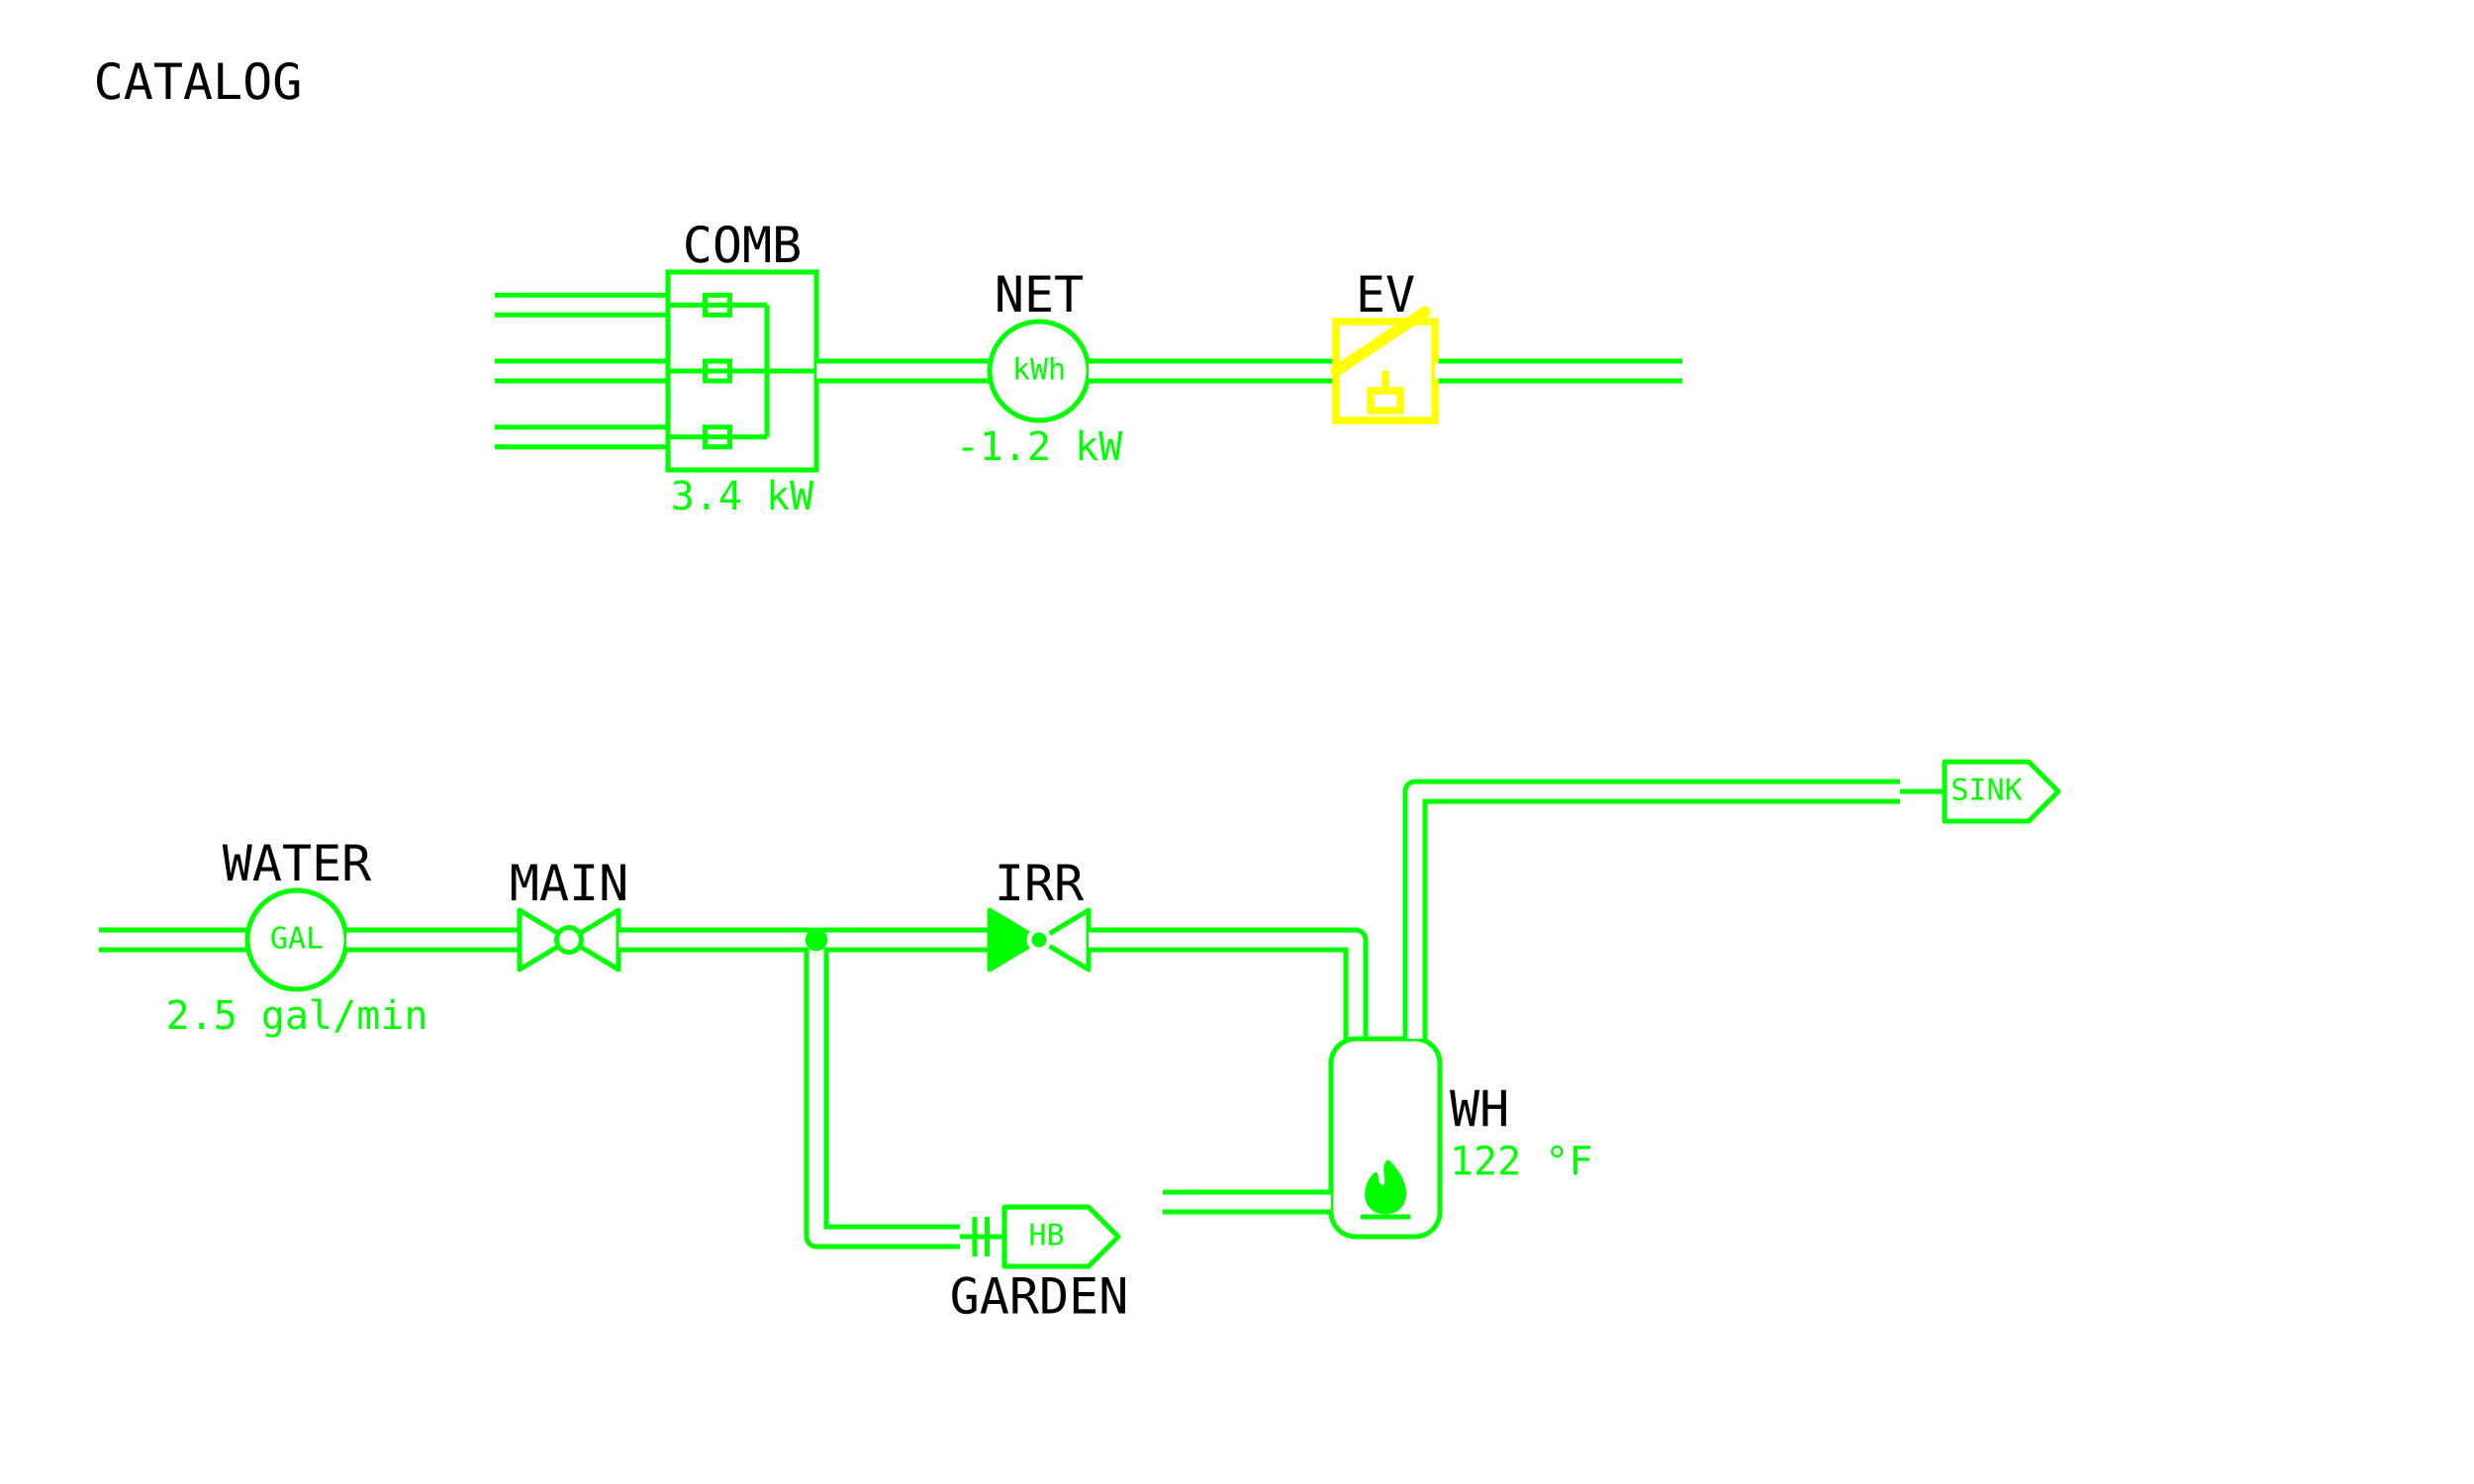
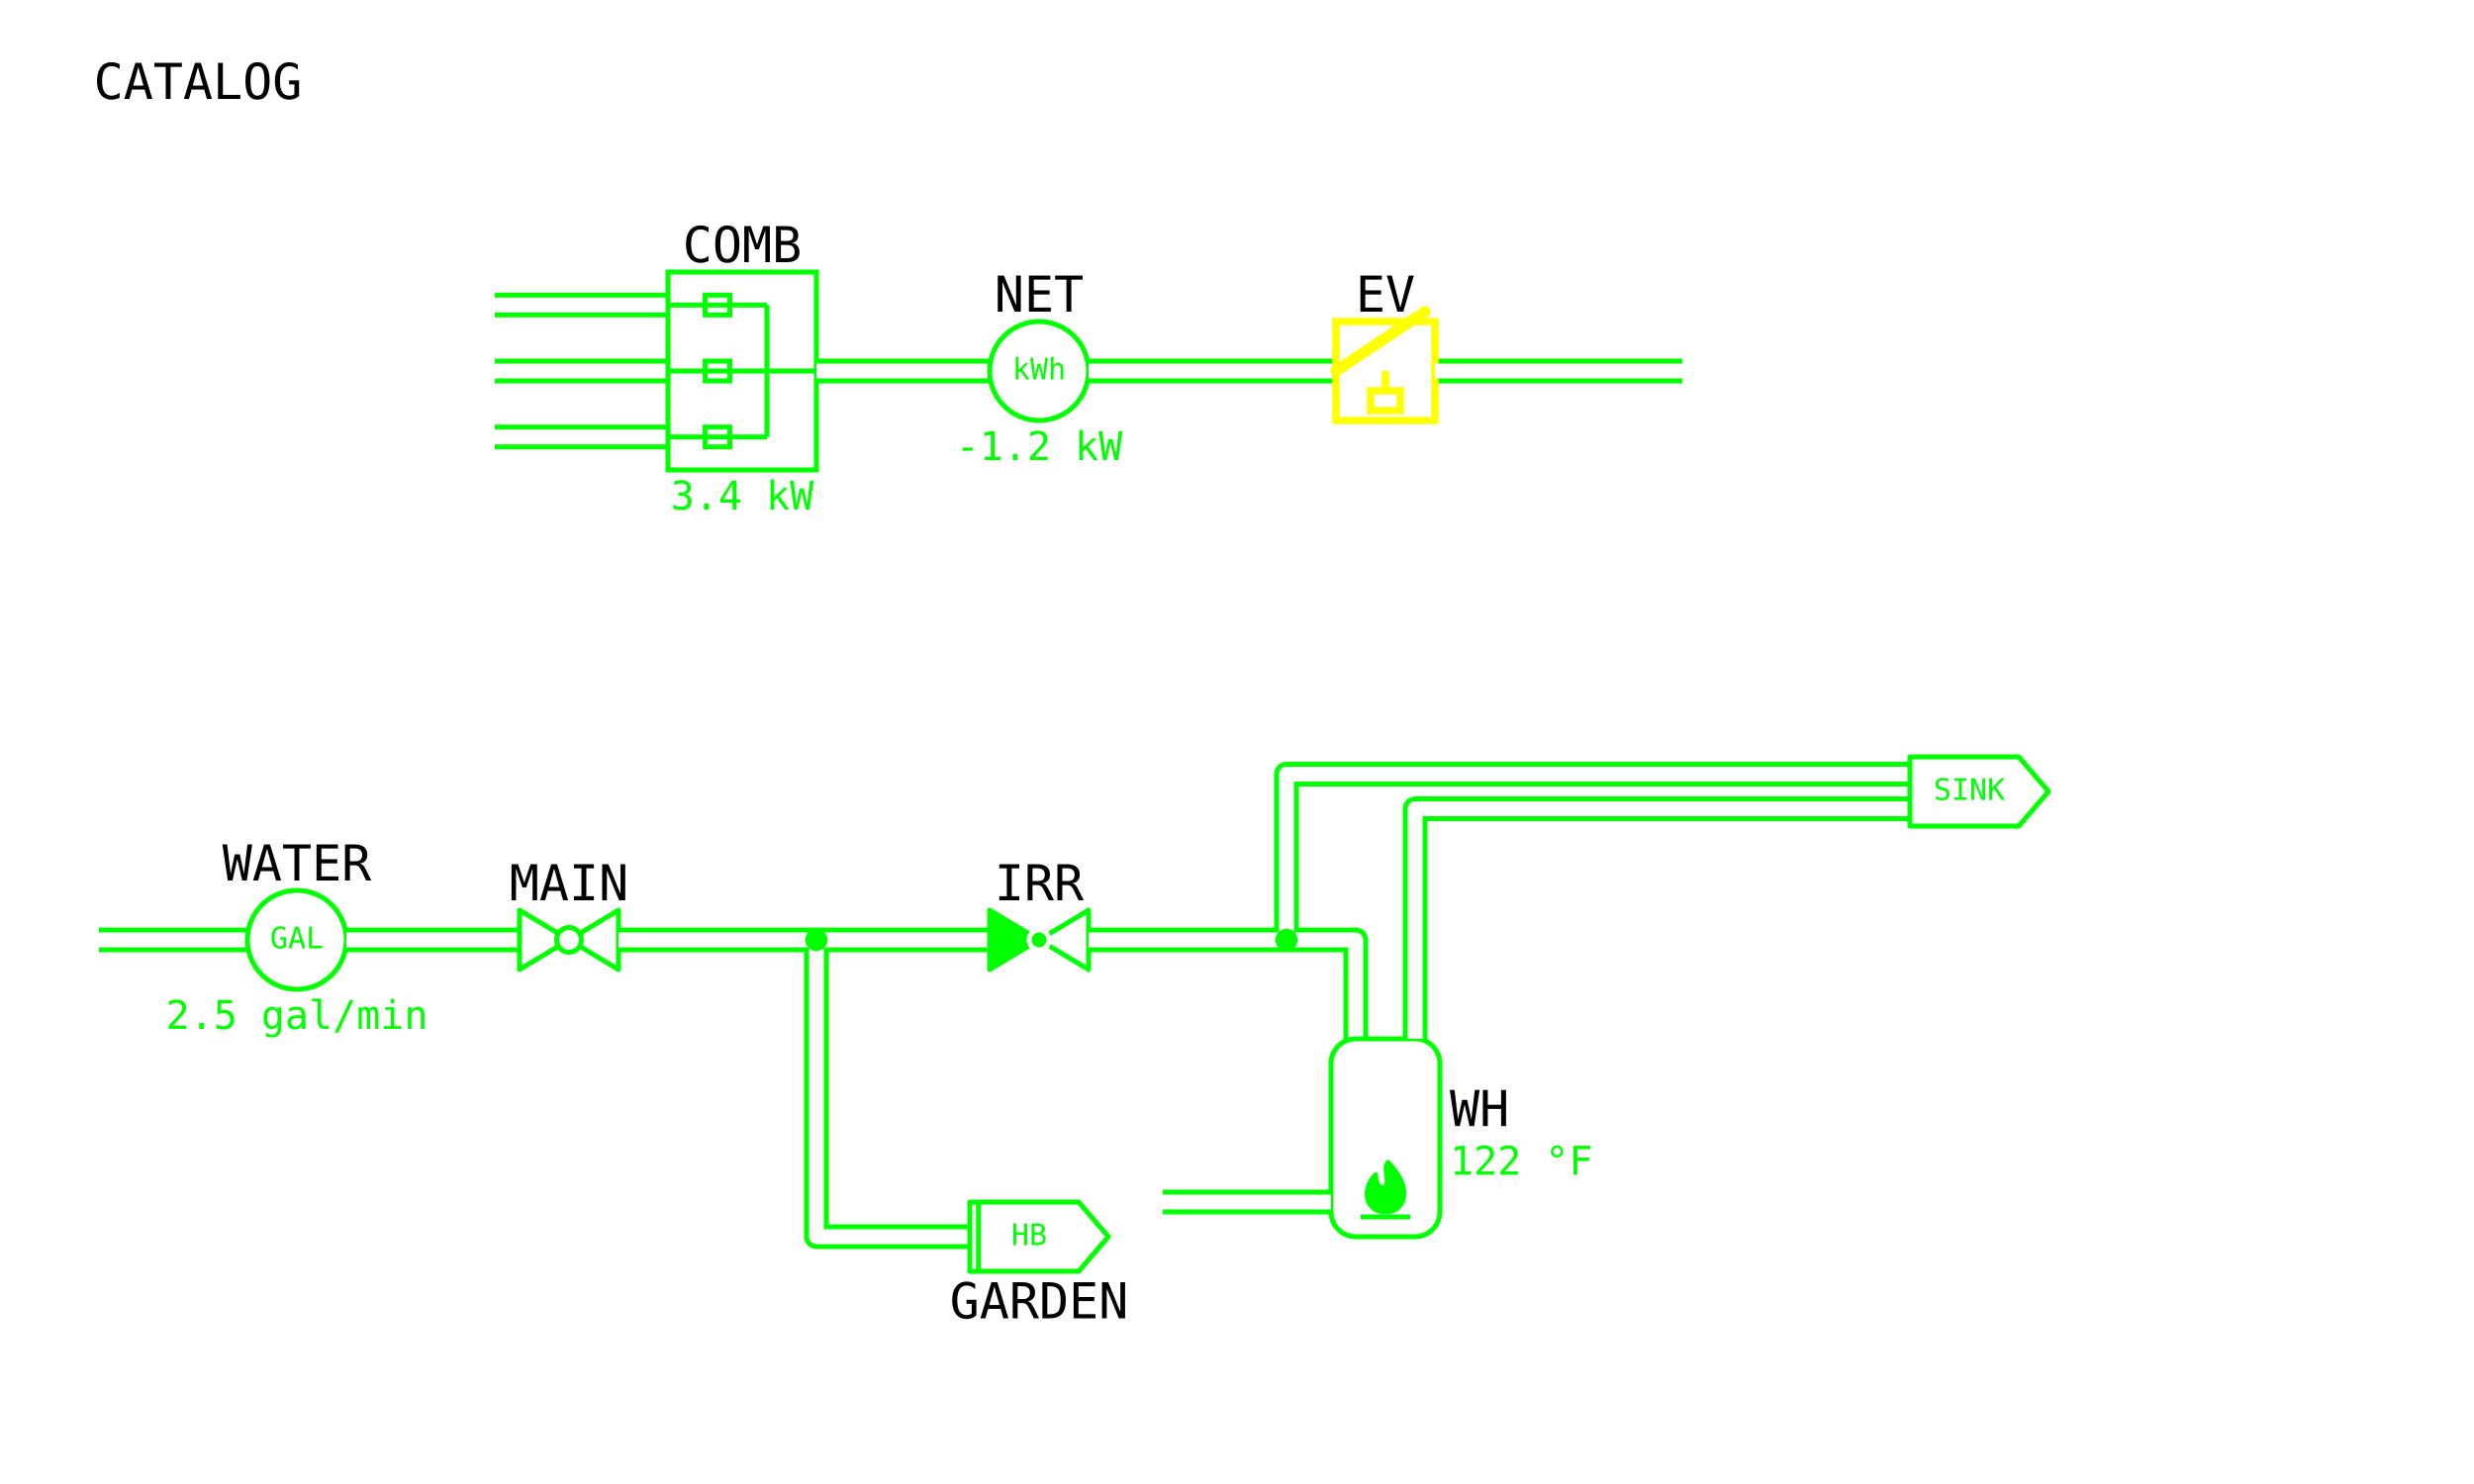
<svg xmlns="http://www.w3.org/2000/svg" viewBox="0 0 1000 600" width="1280" height="768" data-page="catalog" data-theme="eink_color">
  <rect x="0" y="0" width="1000" height="600" fill="#ffffff" />
  <g id="casings">
    <g data-for="branch_a">
      <polyline points="200,123.33 200,123.33 270,123.33" fill="none" stroke="#00ff00" stroke-width="10" stroke-linejoin="round" />
    </g>
    <g data-for="branch_b">
      <polyline points="200,150 270,150" fill="none" stroke="#00ff00" stroke-width="10" stroke-linejoin="round" />
    </g>
    <g data-for="branch_c">
      <polyline points="200,176.67 200,176.67 270,176.67" fill="none" stroke="#00ff00" stroke-width="10" stroke-linejoin="round" />
    </g>
    <g data-for="to_meter">
      <polyline points="330,150 400,150" fill="none" stroke="#00ff00" stroke-width="10" stroke-linejoin="round" />
    </g>
    <g data-for="to_circuit">
      <polyline points="440,150 540,150" fill="none" stroke="#00ff00" stroke-width="10" stroke-linejoin="round" />
    </g>
    <g data-for="to_load">
      <polyline points="580,150 680,150" fill="none" stroke="#00ff00" stroke-width="10" stroke-linejoin="round" />
    </g>
    <g data-for="service">
      <polyline points="40,380 100,380" fill="none" stroke="#00ff00" stroke-width="10" stroke-linejoin="round" />
    </g>
    <g data-for="to_main">
      <polyline points="140,380 210,380" fill="none" stroke="#00ff00" stroke-width="10" stroke-linejoin="round" />
    </g>
    <g data-for="to_branch">
      <polyline points="250,380 330,380" fill="none" stroke="#00ff00" stroke-width="10" stroke-linejoin="round" />
    </g>
    <g data-for="to_irrigation">
      <polyline points="330,380 400,380" fill="none" stroke="#00ff00" stroke-width="10" stroke-linejoin="round" />
    </g>
+     <g data-for="to_tee">
+       <polyline points="440,380 520,380" fill="none" stroke="#00ff00" stroke-width="10" stroke-linejoin="round" />
+     </g>
    <g data-for="to_heater">
-       <polyline points="440,380 548,380 548,420" fill="none" stroke="#00ff00" stroke-width="10" stroke-linejoin="round" />
+       <polyline points="520,380 548,380 548,420" fill="none" stroke="#00ff00" stroke-width="10" stroke-linejoin="round" />
+     </g>
+     <g data-for="to_sink">
+       <polyline points="520,380 520,313 772,313" fill="none" stroke="#00ff00" stroke-width="10" stroke-linejoin="round" />
    </g>
    <g data-for="gas">
      <polyline points="470,486 538,486" fill="none" stroke="#00ff00" stroke-width="10" stroke-linejoin="round" />
    </g>
    <g data-for="hot">
-       <polyline points="572,420 572,320 768,320" fill="none" stroke="#00ff00" stroke-width="10" stroke-linejoin="round" />
+       <polyline points="572,420 572,327 772,327" fill="none" stroke="#00ff00" stroke-width="10" stroke-linejoin="round" />
    </g>
    <g data-for="to_garden">
-       <polyline points="330,380 330,500 388,500" fill="none" stroke="#00ff00" stroke-width="10" stroke-linejoin="round" />
+       <polyline points="330,380 330,500 392,500" fill="none" stroke="#00ff00" stroke-width="10" stroke-linejoin="round" />
    </g>
  </g>
  <g id="title">
    <text x="80" y="40" text-anchor="middle" font-family="DejaVu Sans Mono, monospace" font-size="20" fill="#000000">CATALOG</text>
  </g>
  <g id="branch_a">
    <polyline points="200,123.33 200,123.33 270,123.33" fill="none" stroke="#ffffff" stroke-width="6" stroke-linejoin="round" />
  </g>
  <g id="branch_b">
    <polyline points="200,150 270,150" fill="none" stroke="#ffffff" stroke-width="6" stroke-linejoin="round" />
  </g>
  <g id="branch_c">
    <polyline points="200,176.67 200,176.67 270,176.67" fill="none" stroke="#ffffff" stroke-width="6" stroke-linejoin="round" />
  </g>
  <g id="combiner">
    <rect x="270" y="110" width="60" height="80" fill="none" stroke="#00ff00" stroke-width="2" />
    <line x1="270" y1="123.33" x2="310" y2="123.33" stroke="#00ff00" stroke-width="2" />
    <rect x="285" y="119.33" width="10" height="8" fill="none" stroke="#00ff00" stroke-width="2" />
    <line x1="270" y1="150" x2="310" y2="150" stroke="#00ff00" stroke-width="2" />
    <rect x="285" y="146" width="10" height="8" fill="none" stroke="#00ff00" stroke-width="2" />
    <line x1="270" y1="176.67" x2="310" y2="176.67" stroke="#00ff00" stroke-width="2" />
    <rect x="285" y="172.67" width="10" height="8" fill="none" stroke="#00ff00" stroke-width="2" />
    <line x1="310" y1="123.33" x2="310" y2="176.67" stroke="#00ff00" stroke-width="2" />
    <line x1="310" y1="150" x2="330" y2="150" stroke="#00ff00" stroke-width="2" />
    <text x="300" y="106" text-anchor="middle" font-family="DejaVu Sans Mono, monospace" font-size="20" fill="#000000">COMB</text>
    <text x="300" y="206" text-anchor="middle" font-family="DejaVu Sans Mono, monospace" font-size="16" fill="#00ff00">3.4 kW</text>
  </g>
  <g id="to_meter">
    <polyline points="330,150 400,150" fill="none" stroke="#ffffff" stroke-width="6" stroke-linejoin="round" />
  </g>
  <g id="net_meter">
    <circle cx="420" cy="150" r="20" fill="none" stroke="#00ff00" stroke-width="2" />
    <text x="420" y="150" text-anchor="middle" dominant-baseline="middle" font-family="DejaVu Sans Mono, monospace" font-size="12" fill="#00ff00">kWh</text>
    <text x="420" y="126" text-anchor="middle" font-family="DejaVu Sans Mono, monospace" font-size="20" fill="#000000">NET</text>
    <text x="420" y="186" text-anchor="middle" font-family="DejaVu Sans Mono, monospace" font-size="16" fill="#00ff00">-1.2 kW</text>
  </g>
  <g id="to_circuit">
    <polyline points="440,150 540,150" fill="none" stroke="#ffffff" stroke-width="6" stroke-linejoin="round" />
  </g>
  <g id="ev_circuit">
    <g>
      <rect x="540" y="130" width="40" height="40" fill="none" stroke="#ffff00" stroke-width="3" />
      <line x1="540" y1="150" x2="576" y2="126" stroke="#ffff00" stroke-width="4.5" stroke-linecap="round" />
      <line x1="560" y1="150" x2="560" y2="158" stroke="#ffff00" stroke-width="3" />
      <rect x="554" y="158" width="12" height="8" fill="none" stroke="#ffff00" stroke-width="3" />
    </g>
    <text x="560" y="126" text-anchor="middle" font-family="DejaVu Sans Mono, monospace" font-size="20" fill="#000000">EV</text>
  </g>
  <g id="to_load">
    <polyline points="580,150 680,150" fill="none" stroke="#ffffff" stroke-width="6" stroke-linejoin="round" />
  </g>
  <g id="service">
    <polyline points="40,380 100,380" fill="none" stroke="#ffffff" stroke-width="6" stroke-linejoin="round" />
  </g>
  <g id="water_meter">
    <circle cx="120" cy="380" r="20" fill="none" stroke="#00ff00" stroke-width="2" />
    <text x="120" y="380" text-anchor="middle" dominant-baseline="middle" font-family="DejaVu Sans Mono, monospace" font-size="12" fill="#00ff00">GAL</text>
    <text x="120" y="356" text-anchor="middle" font-family="DejaVu Sans Mono, monospace" font-size="20" fill="#000000">WATER</text>
    <text x="120" y="416" text-anchor="middle" font-family="DejaVu Sans Mono, monospace" font-size="16" fill="#00ff00">2.5 gal/min</text>
  </g>
  <g id="to_main">
    <polyline points="140,380 210,380" fill="none" stroke="#ffffff" stroke-width="6" stroke-linejoin="round" />
  </g>
  <g id="main_valve">
    <g>
      <polygon points="210,368 210,392 230,380" fill="none" stroke-linejoin="round" stroke="#00ff00" stroke-width="2" />
      <polygon points="250,368 250,392 230,380" fill="none" stroke-linejoin="round" stroke="#00ff00" stroke-width="2" />
      <circle cx="230" cy="380" r="5" fill="#ffffff" stroke="#00ff00" stroke-width="2" />
    </g>
    <text x="230" y="364" text-anchor="middle" font-family="DejaVu Sans Mono, monospace" font-size="20" fill="#000000">MAIN</text>
  </g>
  <g id="to_branch">
    <polyline points="250,380 330,380" fill="none" stroke="#ffffff" stroke-width="6" stroke-linejoin="round" />
  </g>
  <g id="to_irrigation">
    <polyline points="330,380 400,380" fill="none" stroke="#ffffff" stroke-width="6" stroke-linejoin="round" />
  </g>
  <g id="irrigation">
    <g>
      <polygon points="400,368 400,392 420,380" fill="#00ff00" stroke-linejoin="round" stroke="#00ff00" stroke-width="2" />
      <polygon points="440,368 440,392 420,380" fill="none" stroke-linejoin="round" stroke="#00ff00" stroke-width="2" />
      <circle cx="420" cy="380" r="4" fill="#00ff00" stroke="#ffffff" stroke-width="2" />
    </g>
    <text x="420" y="364" text-anchor="middle" font-family="DejaVu Sans Mono, monospace" font-size="20" fill="#000000">IRR</text>
  </g>
+   <g id="to_tee">
+     <polyline points="440,380 520,380" fill="none" stroke="#ffffff" stroke-width="6" stroke-linejoin="round" />
+   </g>
  <g id="to_heater">
-     <polyline points="440,380 548,380 548,420" fill="none" stroke="#ffffff" stroke-width="6" stroke-linejoin="round" />
+     <polyline points="520,380 548,380 548,420" fill="none" stroke="#ffffff" stroke-width="6" stroke-linejoin="round" />
+   </g>
+   <g id="to_sink">
+     <polyline points="520,380 520,313 772,313" fill="none" stroke="#ffffff" stroke-width="6" stroke-linejoin="round" />
  </g>
  <g id="heater">
    <rect x="538" y="420" width="44" height="80" rx="10" fill="none" stroke="#00ff00" stroke-width="2" />
    <path d="M561 470 C569 478 569 486 564 489 Q560 491 556 489 C551 486 552 479 556 475 C556 479 558 481 560 480 C562 477 559 473 561 470 Z" fill="#00ff00" stroke-linejoin="round" stroke="#00ff00" stroke-width="2" />
    <line x1="550" y1="492" x2="570" y2="492" stroke="#00ff00" stroke-width="2" />
    <text x="586" y="449.6" text-anchor="start" dominant-baseline="middle" font-family="DejaVu Sans Mono, monospace" font-size="20" fill="#000000">WH</text>
    <text x="586" y="470.4" text-anchor="start" dominant-baseline="middle" font-family="DejaVu Sans Mono, monospace" font-size="16" fill="#00ff00">122 °F</text>
  </g>
  <g id="gas">
    <polyline points="470,486 538,486" fill="none" stroke="#ffffff" stroke-width="6" stroke-linejoin="round" />
  </g>
  <g id="hot">
-     <polyline points="572,420 572,320 768,320" fill="none" stroke="#ffffff" stroke-width="6" stroke-linejoin="round" />
+     <polyline points="572,420 572,327 772,327" fill="none" stroke="#ffffff" stroke-width="6" stroke-linejoin="round" />
  </g>
  <g id="to_garden">
-     <polyline points="330,380 330,500 388,500" fill="none" stroke="#ffffff" stroke-width="6" stroke-linejoin="round" />
+     <polyline points="330,380 330,500 392,500" fill="none" stroke="#ffffff" stroke-width="6" stroke-linejoin="round" />
  </g>
  <g id="garden">
-     <line x1="388" y1="500" x2="406" y2="500" stroke="#00ff00" stroke-width="2" />
-     <polygon points="406,488 440,488 452,500 440,512 406,512" fill="none" stroke-linejoin="round" stroke="#00ff00" stroke-width="2" />
-     <line x1="394" y1="492" x2="394" y2="508" stroke="#00ff00" stroke-width="2" />
-     <line x1="399" y1="492" x2="399" y2="508" stroke="#00ff00" stroke-width="2" />
-     <text x="423" y="500" text-anchor="middle" dominant-baseline="middle" font-family="DejaVu Sans Mono, monospace" font-size="12" fill="#00ff00">HB</text>
-     <text x="420" y="531" text-anchor="middle" font-family="DejaVu Sans Mono, monospace" font-size="20" fill="#000000">GARDEN</text>
+     <polygon points="392,486 436,486 448,500 436,514 392,514" fill="none" stroke-linejoin="round" stroke="#00ff00" stroke-width="2" />
+     <line x1="395.5" y1="486" x2="395.5" y2="514" stroke="#00ff00" stroke-width="2" />
+     <text x="416" y="500" text-anchor="middle" dominant-baseline="middle" font-family="DejaVu Sans Mono, monospace" font-size="12" fill="#00ff00">HB</text>
+     <text x="420" y="533" text-anchor="middle" font-family="DejaVu Sans Mono, monospace" font-size="20" fill="#000000">GARDEN</text>
  </g>
  <g id="sink">
-     <line x1="768" y1="320" x2="786" y2="320" stroke="#00ff00" stroke-width="2" />
-     <polygon points="786,308 820,308 832,320 820,332 786,332" fill="none" stroke-linejoin="round" stroke="#00ff00" stroke-width="2" />
-     <text x="803" y="320" text-anchor="middle" dominant-baseline="middle" font-family="DejaVu Sans Mono, monospace" font-size="12" fill="#00ff00">SINK</text>
+     <polygon points="772,306 816,306 828,320 816,334 772,334" fill="none" stroke-linejoin="round" stroke="#00ff00" stroke-width="2" />
+     <text x="796" y="320" text-anchor="middle" dominant-baseline="middle" font-family="DejaVu Sans Mono, monospace" font-size="12" fill="#00ff00">SINK</text>
  </g>
  <g id="branch">
    <circle cx="330" cy="380" r="4.5" fill="#00ff00" />
  </g>
+   <g id="tee">
+     <circle cx="520" cy="380" r="4.5" fill="#00ff00" />
+   </g>
</svg>
